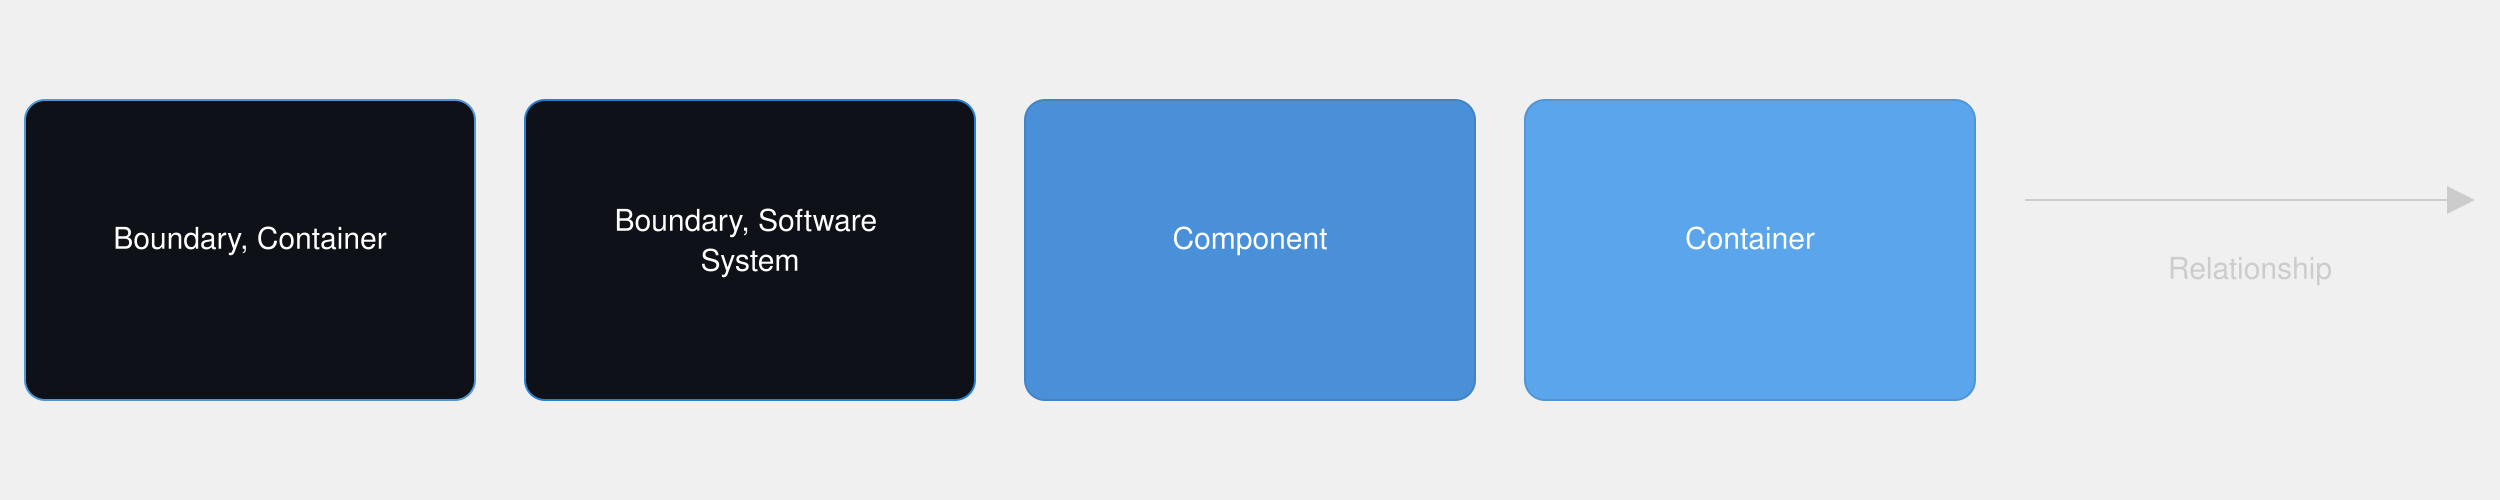
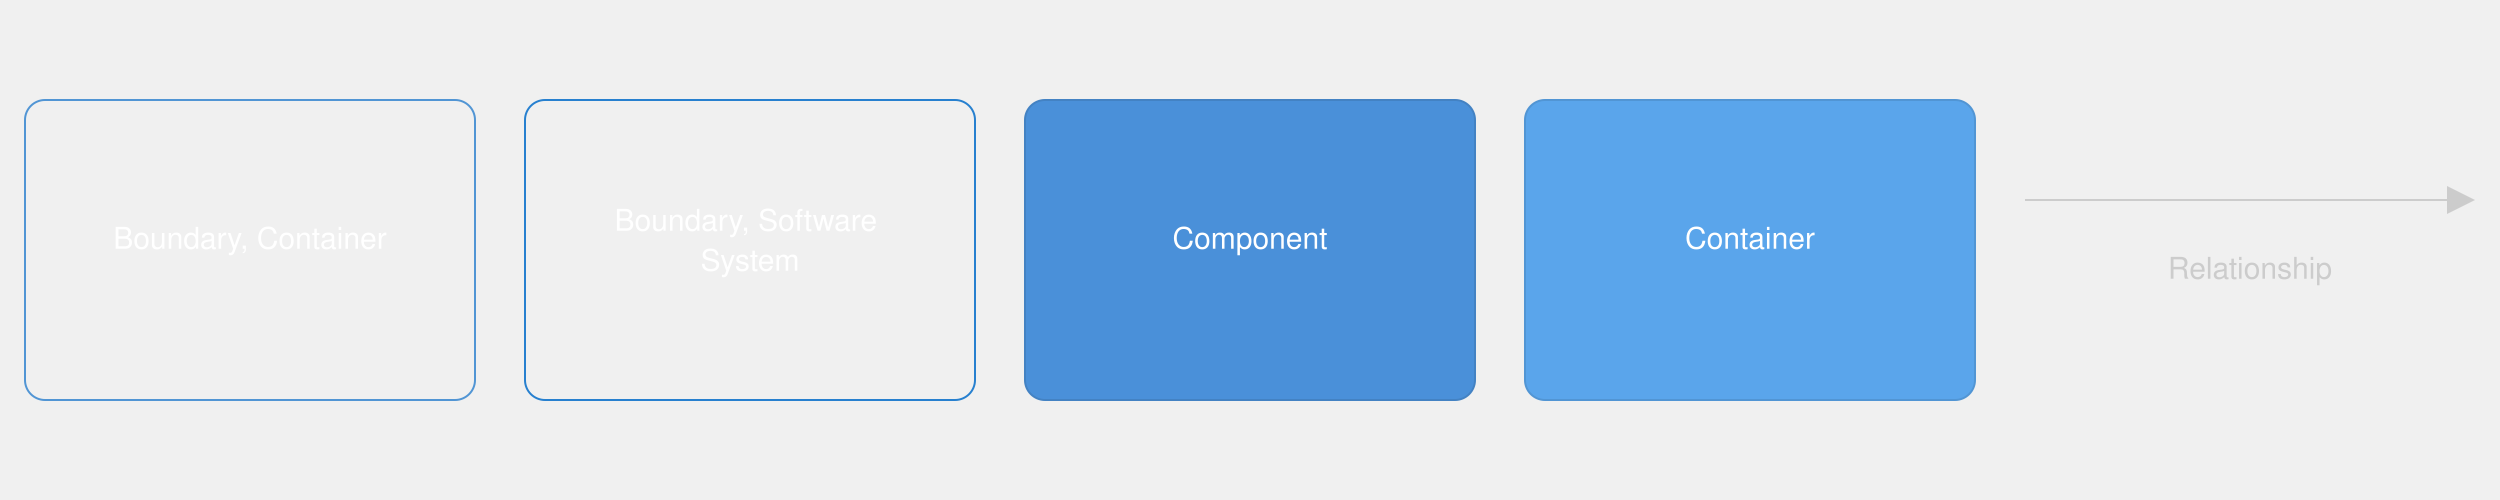
- <svg xmlns="http://www.w3.org/2000/svg" version="1.1" viewBox="0 0 2500 500" style="background: #0e1117">
+ <svg xmlns="http://www.w3.org/2000/svg" version="1.1" viewBox="0 0 2500 500" style="background: transparent">
  <g transform="translate(25,100)">
-     <rect width="450" height="300" rx="20" ry="20" x="0" y="0" fill="#0e1117" stroke-width="2" stroke="#5195d4" stroke-dasharray="" />
+     <rect width="450" height="300" rx="20" ry="20" x="0" y="0" fill="transparent" stroke-width="2" stroke="#5195d4" stroke-dasharray="" />
    <text x="225" y="95" text-anchor="middle" dominant-baseline="hanging" fill="#ffffff" font-size="30px" font-family="Tahoma, Verdana, Helvetica, Arial">
      <tspan x="225" dy="40px">Boundary, Container</tspan>
    </text>
  </g>
  <g transform="translate(525,100)">
-     <rect width="450" height="300" rx="20" ry="20" x="0" y="0" fill="#0e1117" stroke-width="2" stroke="#2780cf" stroke-dasharray="" />
+     <rect width="450" height="300" rx="20" ry="20" x="0" y="0" fill="transparent" stroke-width="2" stroke="#2780cf" stroke-dasharray="" />
    <text x="225" y="77" text-anchor="middle" dominant-baseline="hanging" fill="#ffffff" font-size="30px" font-family="Tahoma, Verdana, Helvetica, Arial">
      <tspan x="225" dy="40px">Boundary, Software</tspan>
      <tspan x="225" dy="40px">System</tspan>
    </text>
  </g>
  <g transform="translate(1025,100)">
    <rect width="450" height="300" rx="20" ry="20" x="0" y="0" fill="#4a90d9" stroke-width="2" stroke="#4382c3" stroke-dasharray="" />
    <text x="225" y="95" text-anchor="middle" dominant-baseline="hanging" fill="#ffffff" font-size="30px" font-family="Tahoma, Verdana, Helvetica, Arial">
      <tspan x="225" dy="40px">Component</tspan>
    </text>
  </g>
  <g transform="translate(1525,100)">
    <rect width="450" height="300" rx="20" ry="20" x="0" y="0" fill="#5aa5eb" stroke-width="2" stroke="#5195d4" stroke-dasharray="" />
    <text x="225" y="95" text-anchor="middle" dominant-baseline="hanging" fill="#ffffff" font-size="30px" font-family="Tahoma, Verdana, Helvetica, Arial">
      <tspan x="225" dy="40px">Container</tspan>
    </text>
  </g>
  <g transform="translate(2025,170)">
    <path d="M422,0 L422,44 L450,30 L 422,16" style="fill:#cccccc" />
    <path d="M0,30 L422,30" style="stroke:#cccccc; stroke-width: 2; fill: none; stroke-dasharray: ;" />
    <text x="225" y="55" text-anchor="middle" dominant-baseline="hanging" fill="#cccccc" font-size="30px" font-family="Tahoma, Verdana, Helvetica, Arial">
      <tspan x="225" dy="40px">Relationship</tspan>
    </text>
  </g>
</svg>
